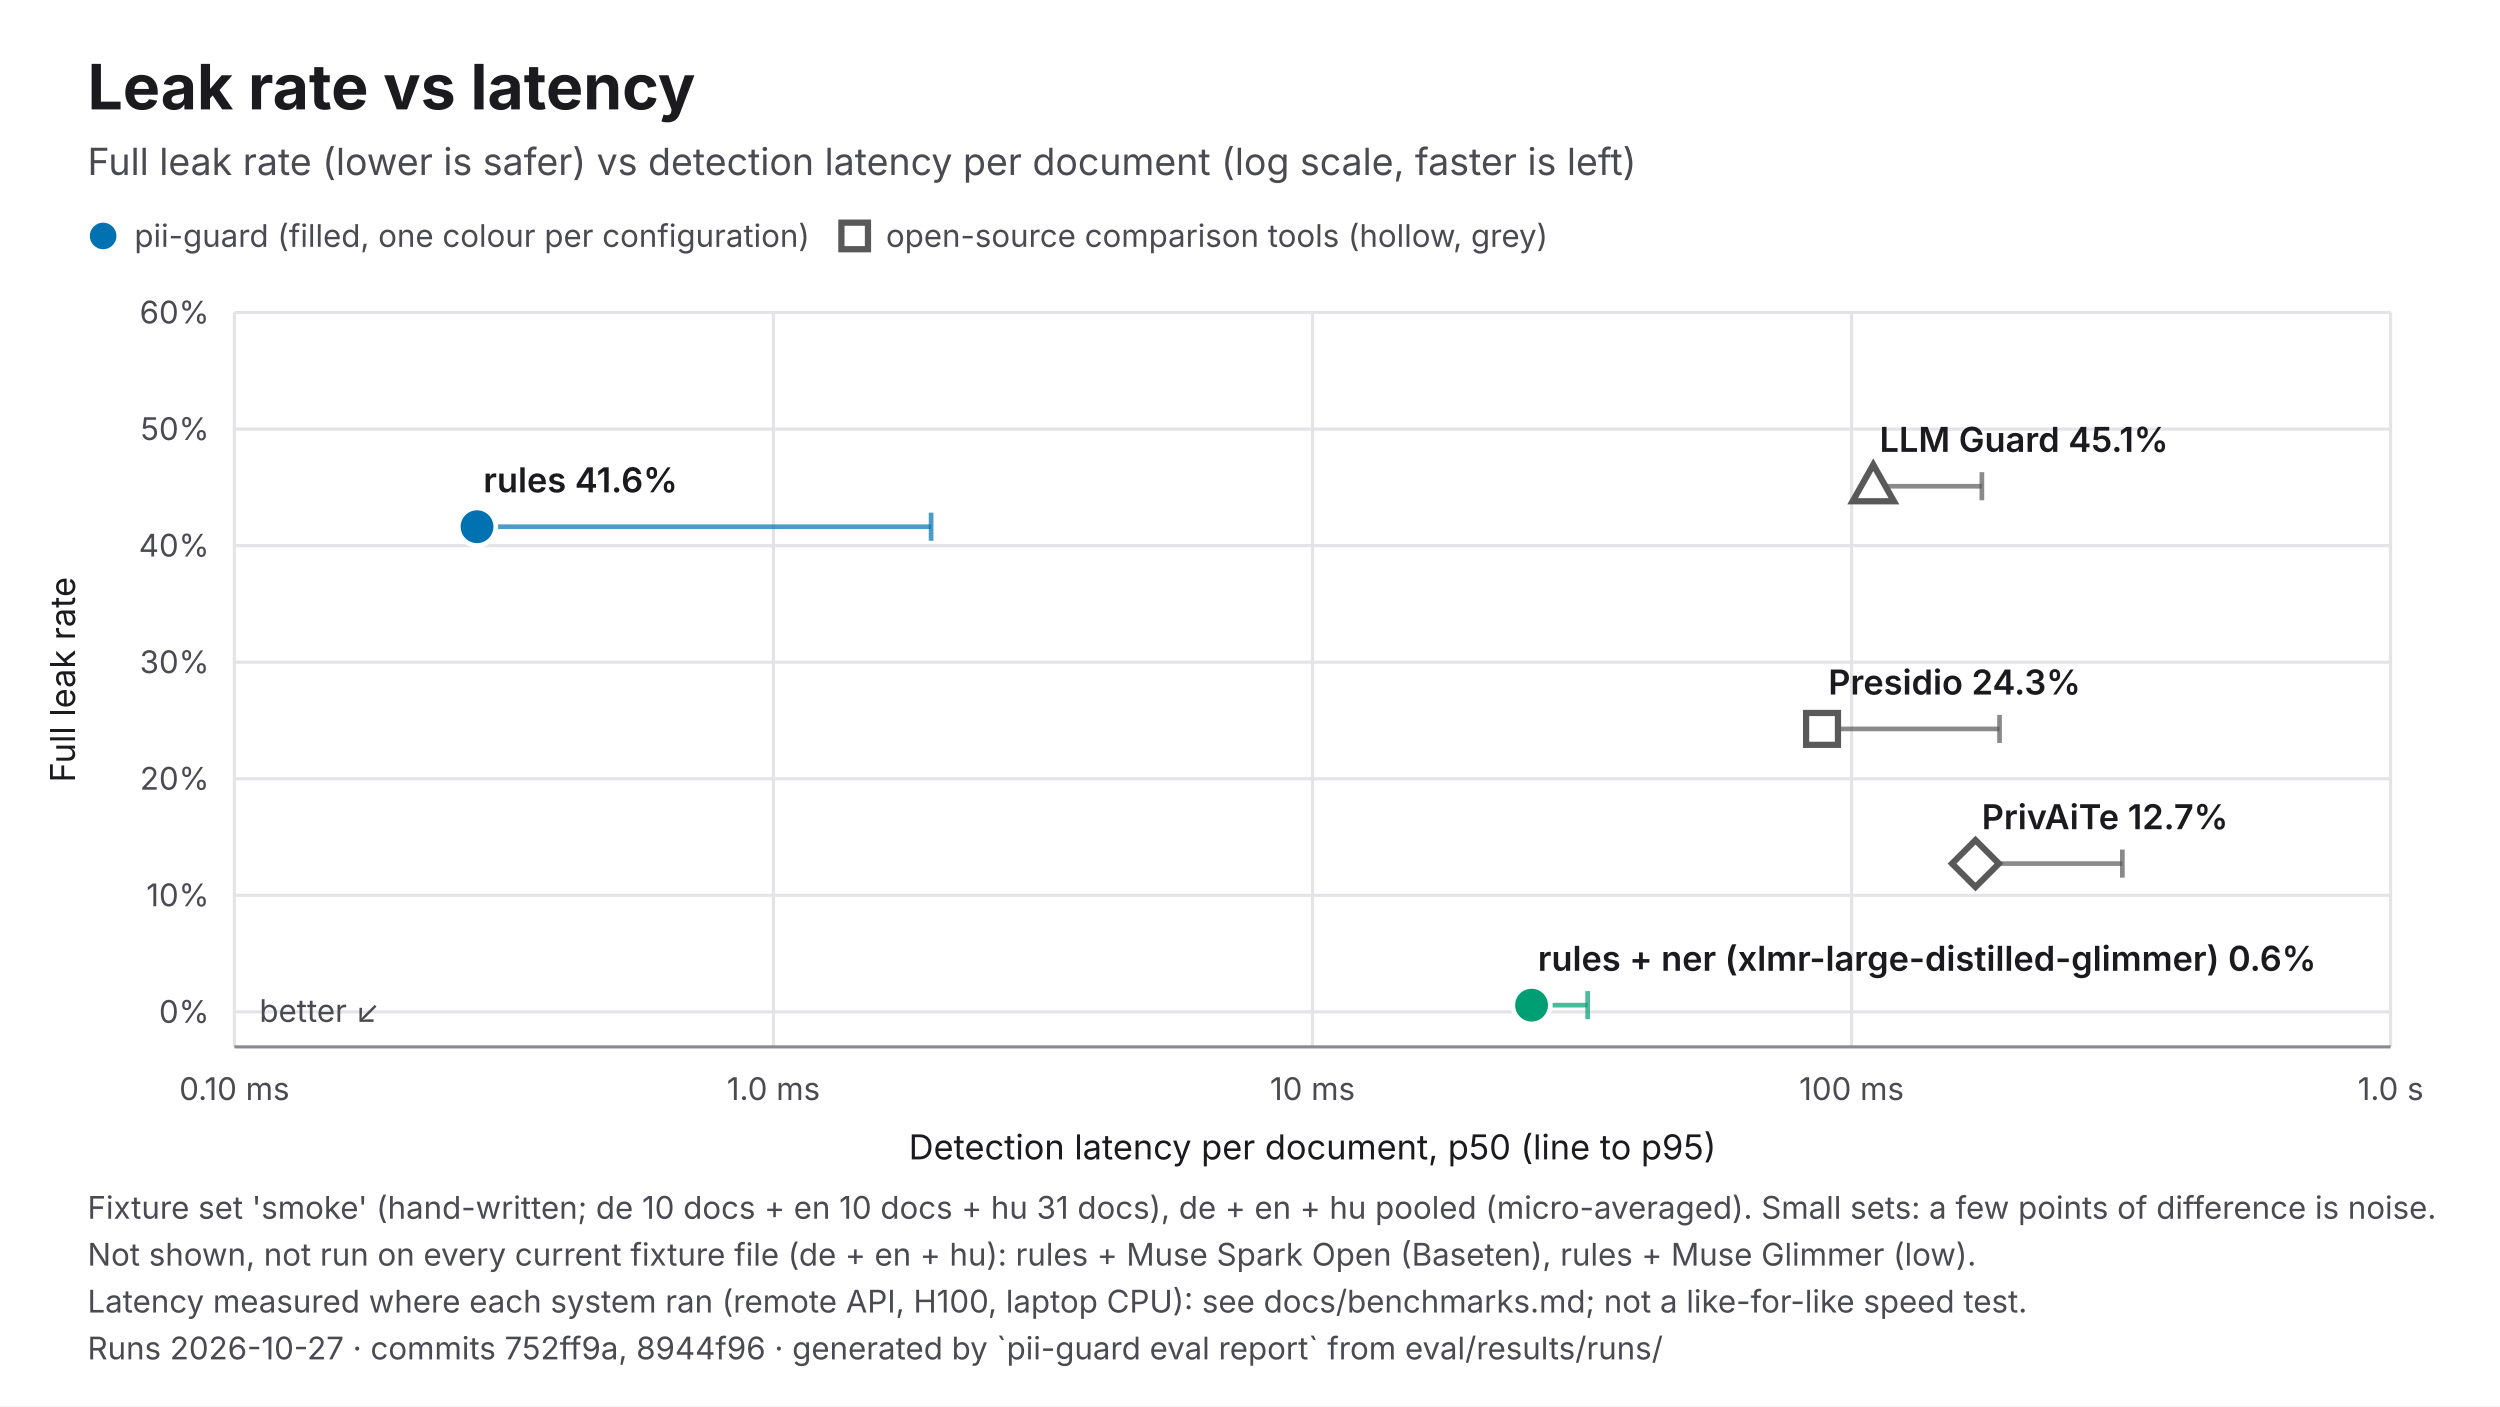
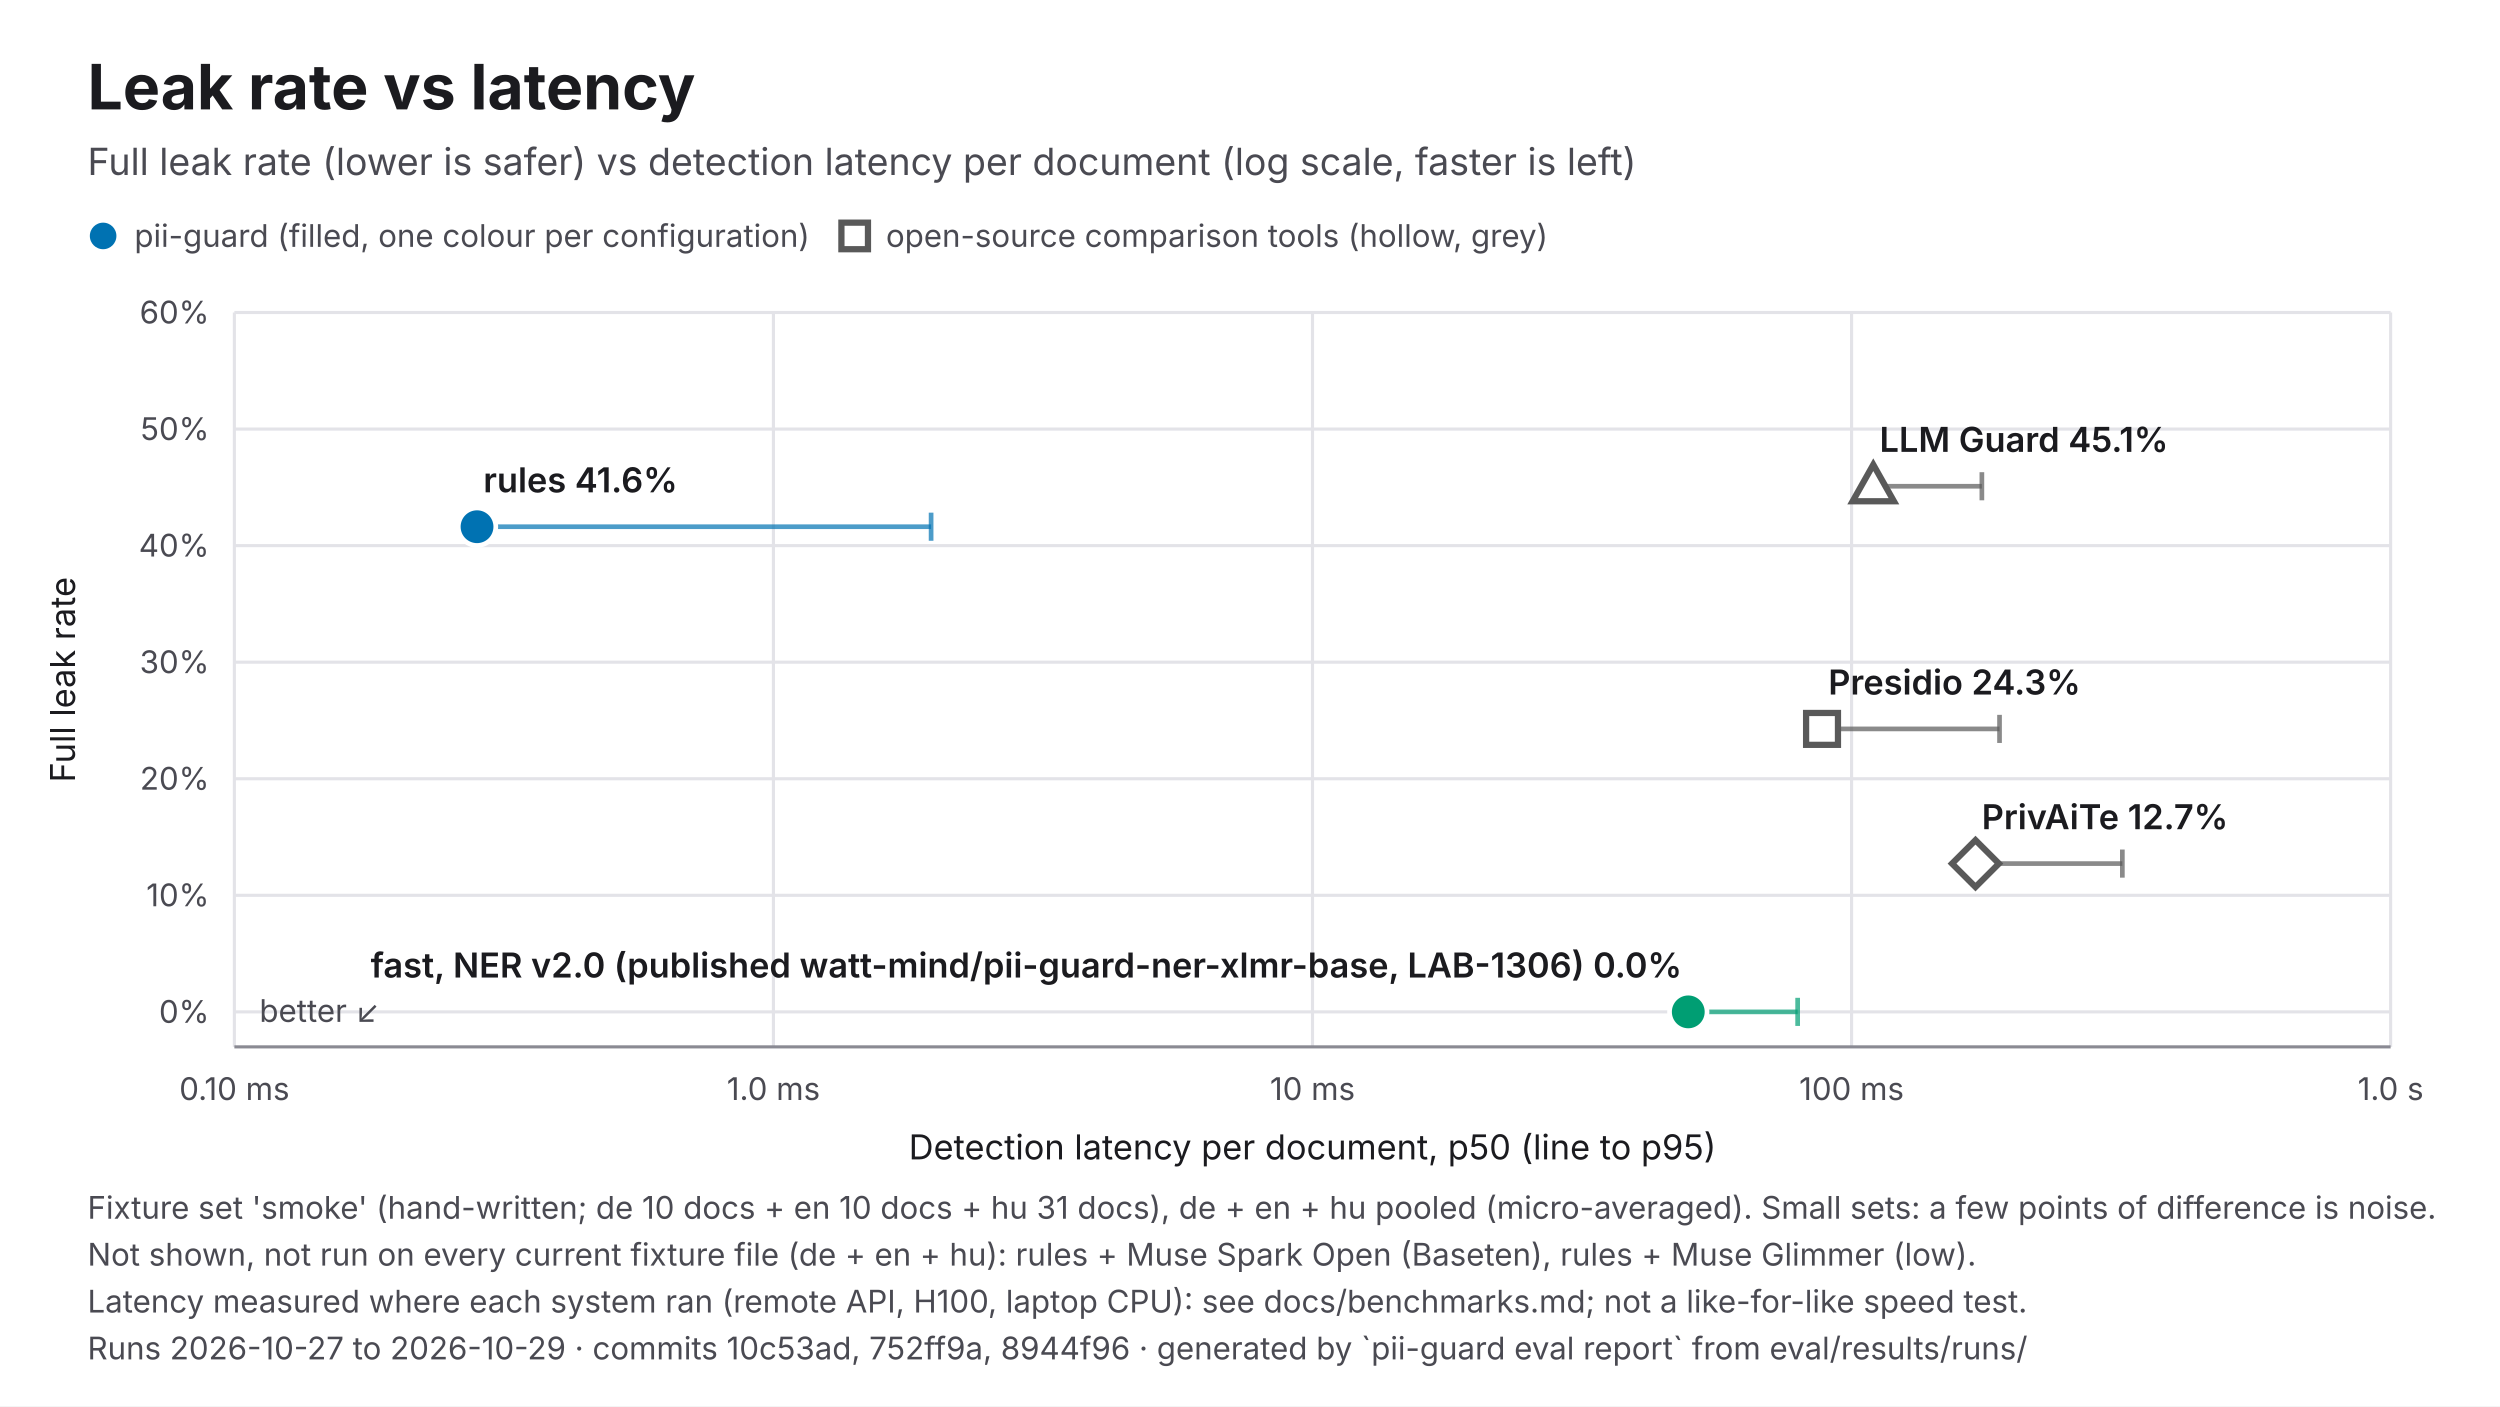
<svg xmlns="http://www.w3.org/2000/svg" viewBox="0 0 1600 900" width="1600" height="900" role="img" aria-labelledby="t d" font-family="Inter, 'Helvetica Neue', Helvetica, Arial, sans-serif">
  <rect width="1600" height="900" fill="#FFFFFF" />
  <text x="56" y="70" font-size="40" fill="#1B1B1F" font-weight="700">Leak rate vs latency</text>
  <text x="56" y="112" font-size="24" fill="#4A4A52">Full leak rate (lower is safer) vs detection latency per document (log scale, faster is left)</text>
  <line x1="150" y1="647.6" x2="1530" y2="647.6" stroke="#E3E3E8" stroke-width="2" />
  <text x="134" y="654.6" font-size="20" fill="#4A4A52" text-anchor="end">0%</text>
  <line x1="150" y1="573" x2="1530" y2="573" stroke="#E3E3E8" stroke-width="2" />
  <text x="134" y="580" font-size="20" fill="#4A4A52" text-anchor="end">10%</text>
  <line x1="150" y1="498.4" x2="1530" y2="498.4" stroke="#E3E3E8" stroke-width="2" />
  <text x="134" y="505.4" font-size="20" fill="#4A4A52" text-anchor="end">20%</text>
  <line x1="150" y1="423.8" x2="1530" y2="423.8" stroke="#E3E3E8" stroke-width="2" />
  <text x="134" y="430.8" font-size="20" fill="#4A4A52" text-anchor="end">30%</text>
  <line x1="150" y1="349.2" x2="1530" y2="349.2" stroke="#E3E3E8" stroke-width="2" />
  <text x="134" y="356.2" font-size="20" fill="#4A4A52" text-anchor="end">40%</text>
  <line x1="150" y1="274.6" x2="1530" y2="274.6" stroke="#E3E3E8" stroke-width="2" />
  <text x="134" y="281.6" font-size="20" fill="#4A4A52" text-anchor="end">50%</text>
  <line x1="150" y1="200" x2="1530" y2="200" stroke="#E3E3E8" stroke-width="2" />
  <text x="134" y="207" font-size="20" fill="#4A4A52" text-anchor="end">60%</text>
  <line x1="150" y1="200" x2="150" y2="670" stroke="#E3E3E8" stroke-width="2" />
  <text x="150" y="704" font-size="20" fill="#4A4A52" text-anchor="middle">0.10 ms</text>
  <line x1="495" y1="200" x2="495" y2="670" stroke="#E3E3E8" stroke-width="2" />
  <text x="495" y="704" font-size="20" fill="#4A4A52" text-anchor="middle">1.0 ms</text>
  <line x1="840" y1="200" x2="840" y2="670" stroke="#E3E3E8" stroke-width="2" />
  <text x="840" y="704" font-size="20" fill="#4A4A52" text-anchor="middle">10 ms</text>
  <line x1="1185" y1="200" x2="1185" y2="670" stroke="#E3E3E8" stroke-width="2" />
  <text x="1185" y="704" font-size="20" fill="#4A4A52" text-anchor="middle">100 ms</text>
  <line x1="1530" y1="200" x2="1530" y2="670" stroke="#E3E3E8" stroke-width="2" />
  <text x="1530" y="704" font-size="20" fill="#4A4A52" text-anchor="middle">1.0 s</text>
  <line x1="150" y1="670" x2="1530" y2="670" stroke="#8A8A93" stroke-width="2" />
  <text x="840" y="742" font-size="22" fill="#1B1B1F" text-anchor="middle">Detection latency per document, p50 (line to p95)</text>
  <text x="48" y="435" font-size="22" fill="#1B1B1F" text-anchor="middle" transform="rotate(-90 48 435)">Full leak rate</text>
  <text x="166" y="654" font-size="20" fill="#4A4A52">better ↙</text>
  <line x1="305.3" y1="337.1" x2="595.9" y2="337.1" stroke="#0072B2" stroke-width="3" opacity="0.7" />
  <line x1="595.9" y1="328.1" x2="595.9" y2="346.1" stroke="#0072B2" stroke-width="3" opacity="0.7" />
-   <line x1="980.2" y1="643.3" x2="1016.1" y2="643.3" stroke="#009E73" stroke-width="3" opacity="0.7" />
-   <line x1="1016.1" y1="634.3" x2="1016.1" y2="652.3" stroke="#009E73" stroke-width="3" opacity="0.7" />
+   <line x1="1080.5" y1="647.6" x2="1150.5" y2="647.6" stroke="#009E73" stroke-width="3" opacity="0.7" />
+   <line x1="1150.5" y1="638.6" x2="1150.5" y2="656.6" stroke="#009E73" stroke-width="3" opacity="0.7" />
  <line x1="1166.1" y1="466.5" x2="1279.7" y2="466.5" stroke="#595959" stroke-width="3" opacity="0.7" />
  <line x1="1279.7" y1="457.5" x2="1279.7" y2="475.5" stroke="#595959" stroke-width="3" opacity="0.7" />
  <line x1="1198.9" y1="311.2" x2="1268.4" y2="311.2" stroke="#595959" stroke-width="3" opacity="0.7" />
  <line x1="1268.4" y1="302.2" x2="1268.4" y2="320.2" stroke="#595959" stroke-width="3" opacity="0.7" />
  <line x1="1264.3" y1="552.7" x2="1358.3" y2="552.7" stroke="#595959" stroke-width="3" opacity="0.7" />
  <line x1="1358.3" y1="543.7" x2="1358.3" y2="561.7" stroke="#595959" stroke-width="3" opacity="0.7" />
  <circle cx="305.3" cy="337.1" r="12" fill="#0072B2" stroke="#FFFFFF" stroke-width="3" />
  <text x="309.3" y="315.1" font-size="22" fill="#1B1B1F" font-weight="600">rules 41.6%</text>
-   <circle cx="980.2" cy="643.3" r="12" fill="#009E73" stroke="#FFFFFF" stroke-width="3" />
-   <text x="984.2" y="621.3" font-size="22" fill="#1B1B1F" font-weight="600">rules + ner (xlmr-large-distilled-glimmer) 0.6%</text>
+   <circle cx="1080.5" cy="647.6" r="12" fill="#009E73" stroke="#FFFFFF" stroke-width="3" />
+   <text x="1076.5" y="625.6" font-size="22" fill="#1B1B1F" text-anchor="end" font-weight="600">fast, NER v2.0 (published watt-mind/pii-guard-ner-xlmr-base, LAB-1306) 0.0%</text>
  <rect x="1155.9" y="456.3" width="20.4" height="20.4" fill="#FFFFFF" stroke="#595959" stroke-width="4" />
  <text x="1170.1" y="444.5" font-size="22" fill="#1B1B1F" font-weight="600">Presidio 24.3%</text>
  <polygon points="1198.9,297.4 1212.1,320.8 1185.7,320.8" fill="#FFFFFF" stroke="#595959" stroke-width="4" />
  <text x="1202.9" y="289.2" font-size="22" fill="#1B1B1F" font-weight="600">LLM Guard 45.1%</text>
  <polygon points="1264.3,537.7 1279.3,552.7 1264.3,567.7 1249.3,552.7" fill="#FFFFFF" stroke="#595959" stroke-width="4" />
  <text x="1268.3" y="530.7" font-size="22" fill="#1B1B1F" font-weight="600">PrivAiTe 12.7%</text>
  <circle cx="66" cy="151" r="10" fill="#0072B2" stroke="#FFFFFF" stroke-width="3" />
  <text x="86" y="158" font-size="20" fill="#4A4A52">pii-guard (filled, one colour per configuration)</text>
  <rect x="538.5" y="142.5" width="17" height="17" fill="#FFFFFF" stroke="#595959" stroke-width="4" />
  <text x="567" y="158" font-size="20" fill="#4A4A52">open-source comparison tools (hollow, grey)</text>
  <text x="56" y="780" font-size="20" fill="#4A4A52">Fixture set 'smoke' (hand-written; de 10 docs + en 10 docs + hu 31 docs), de + en + hu pooled (micro-averaged). Small sets: a few points of difference is noise.</text>
  <text x="56" y="810" font-size="20" fill="#4A4A52">Not shown, not run on every current fixture file (de + en + hu): rules + Muse Spark Open (Baseten), rules + Muse Glimmer (low).</text>
  <text x="56" y="840" font-size="20" fill="#4A4A52">Latency measured where each system ran (remote API, H100, laptop CPU): see docs/benchmarks.md; not a like-for-like speed test.</text>
-   <text x="56" y="870" font-size="20" fill="#4A4A52">Runs 2026-10-27 · commits 752ff9a, 8944f96 · generated by `pii-guard eval report` from eval/results/runs/</text>
+   <text x="56" y="870" font-size="20" fill="#4A4A52">Runs 2026-10-27 to 2026-10-29 · commits 10c53ad, 752ff9a, 8944f96 · generated by `pii-guard eval report` from eval/results/runs/</text>
</svg>
